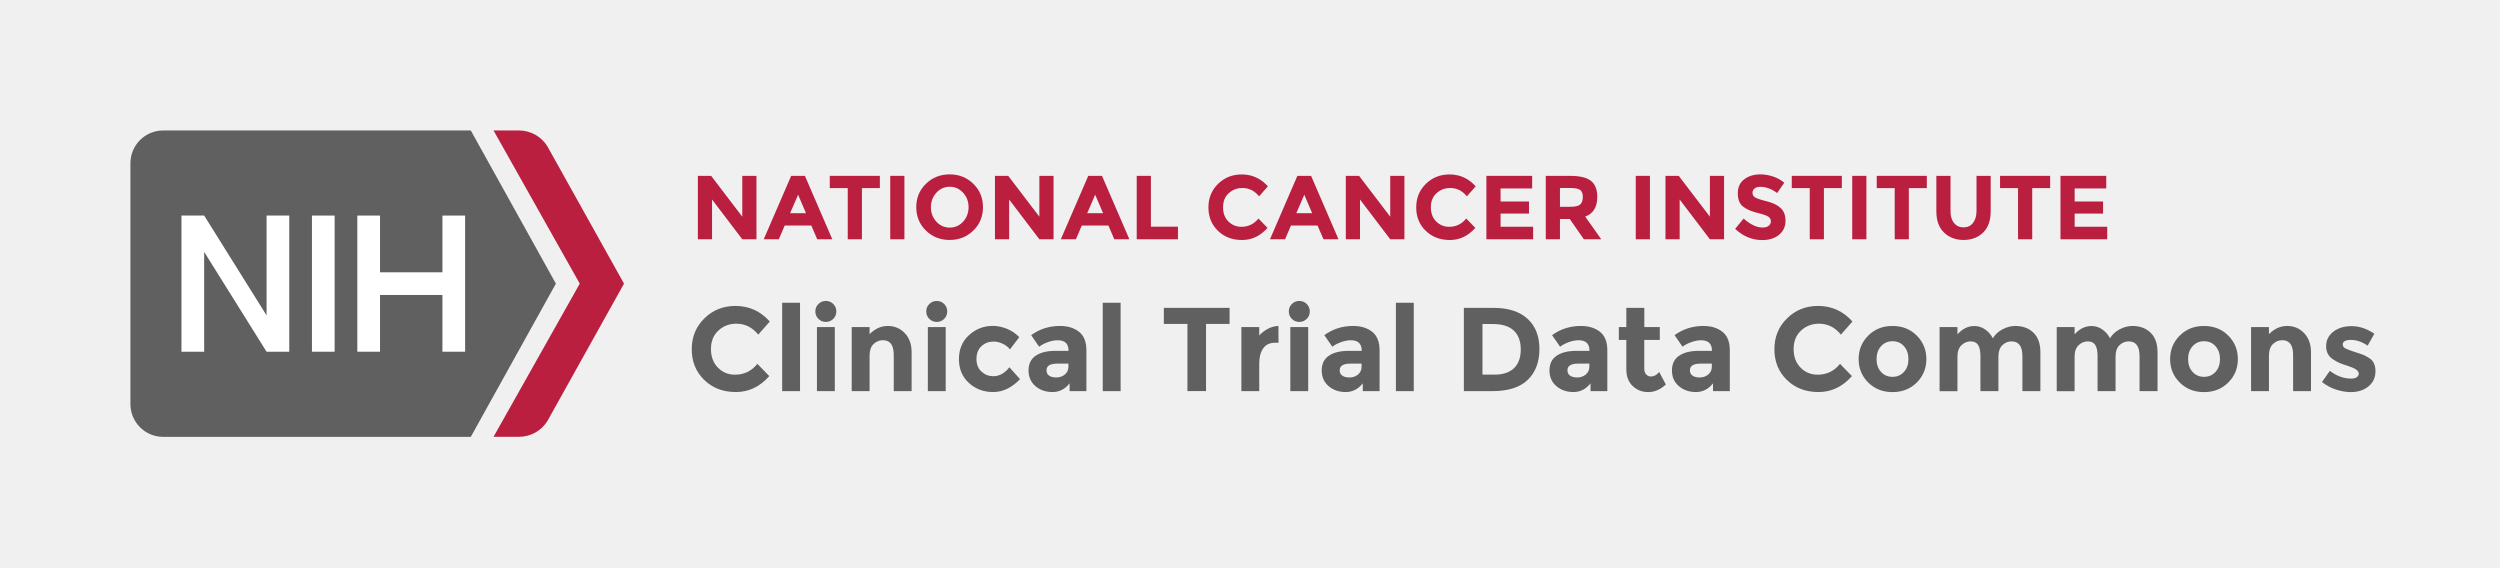
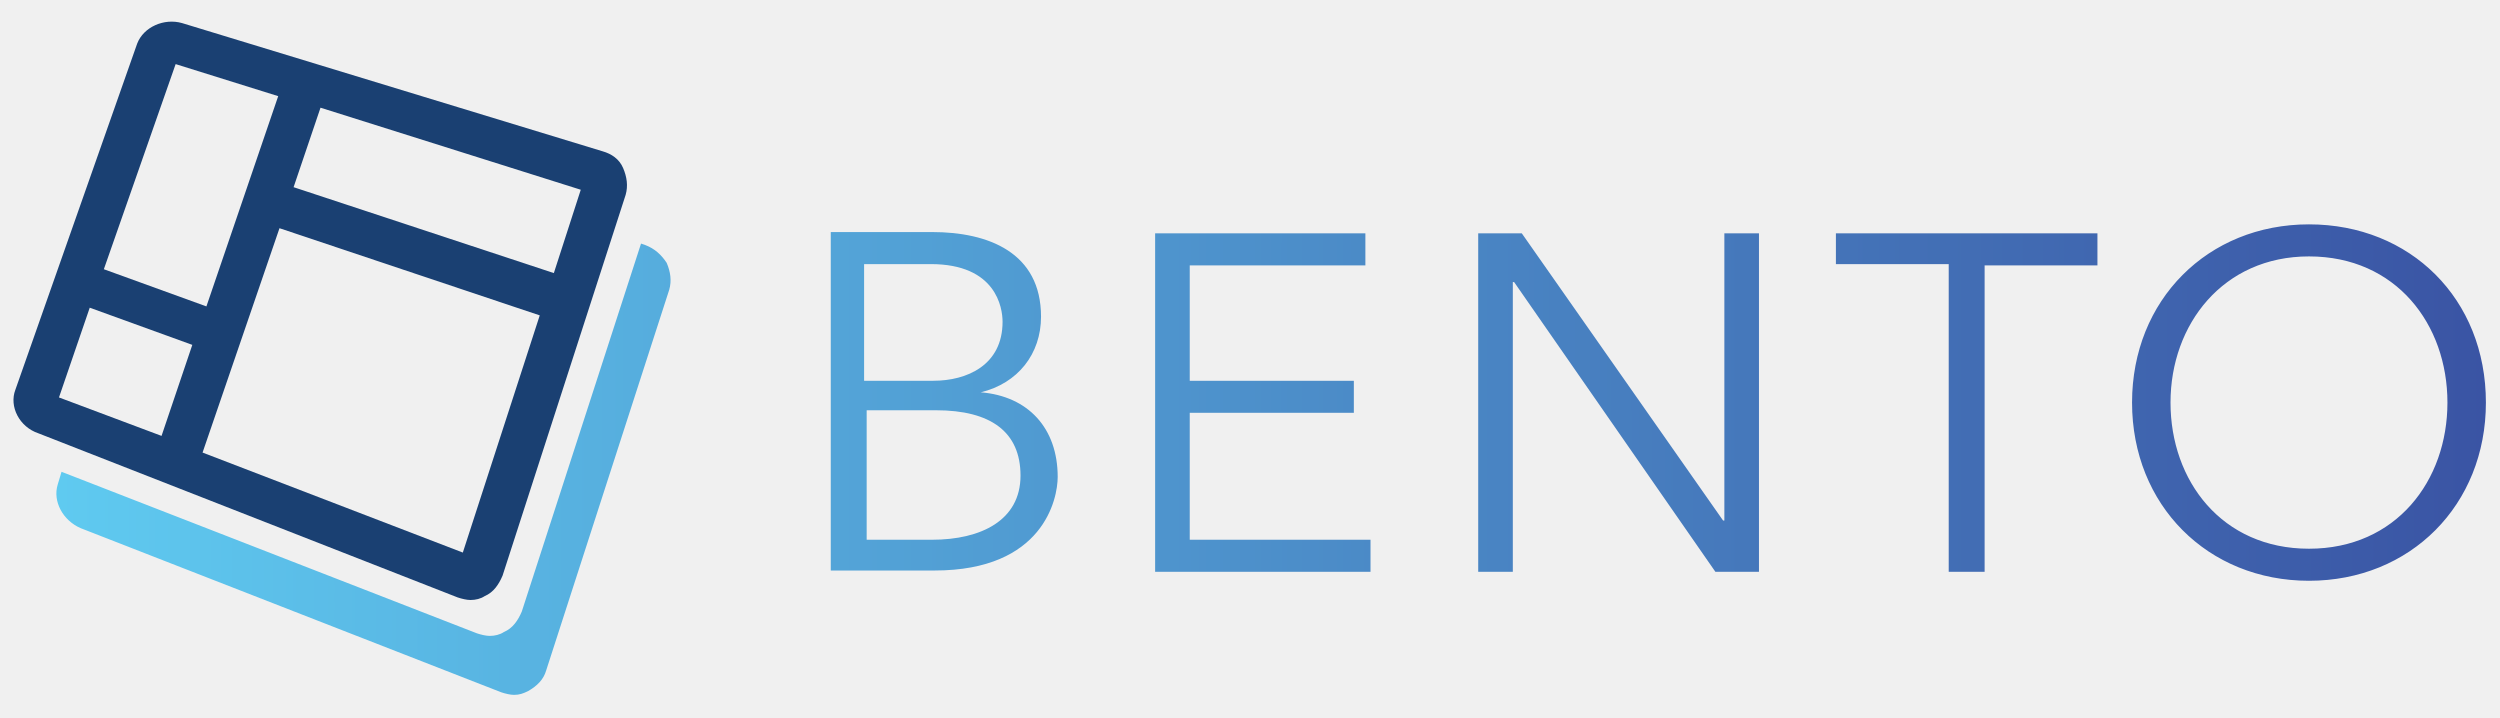
- <svg xmlns="http://www.w3.org/2000/svg" version="1.1" id="Layer_1" x="0px" y="0px" viewBox="0 0 440.7 100" style="enable-background:new 0 0 440.7 100;" xml:space="preserve">
+ <svg xmlns="http://www.w3.org/2000/svg" version="1.1" id="Layer_1" x="0px" y="0px" viewBox="0 0 195 56" style="enable-background:new 0 0 195 56;" xml:space="preserve">
  <style type="text/css">
- 	.st0{fill:#606061;}
- 	.st1{fill:#BA1F40;}
- 	.st2{fill:#FFFFFF;}
- 	.st3{fill:#606060;}
+ 	.st0{fill:#1A4072;}
+ 	.st1{fill:url(#SVGID_1_);}
</style>
-   <g>
-     <g>
-       <path class="st0" d="M97.99,50l-15-27H28.76c-3.19,0-5.77,2.59-5.77,5.79v42.43c0,3.2,2.58,5.79,5.77,5.79h54.23L97.99,50z" />
-       <path class="st1" d="M96.5,25.81C95.44,24.07,93.54,23,91.48,23H87l15.2,27l-15.2,27h4.49c2.06,0,3.96-1.07,5.02-2.81L110,50    L96.5,25.81z" />
-     </g>
-     <g>
-       <rect x="54.99" y="38" class="st2" width="4" height="24" />
-       <polygon class="st2" points="46.99,38 46.99,55.6 35.99,38 31.99,38 31.99,62 35.99,62 35.99,44.4 46.99,62 50.99,62 50.99,38       " />
-       <polygon class="st2" points="77.99,38 77.99,48 66.99,48 66.99,38 62.99,38 62.99,62 66.99,62 66.99,52 77.99,52 77.99,62     81.99,62 81.99,38   " />
-     </g>
-   </g>
-   <g>
-     <path class="st1" d="M130.85,31h2.5v11.18h-2.5l-5.33-7.01v7.01h-2.5V31h2.34l5.49,7.2V31z" />
-     <path class="st1" d="M144.06,42.18l-1.04-2.42h-4.69l-1.04,2.42h-2.66L139.47,31h2.42l4.83,11.18H144.06z M140.69,34.33l-1.41,3.25   h2.8L140.69,34.33z" />
-     <path class="st1" d="M151.94,33.16v9.02h-2.5v-9.02h-3.17V31h8.83v2.16H151.94z" />
-     <path class="st1" d="M156.93,31h2.5v11.18h-2.5V31z" />
-     <path class="st1" d="M171.58,40.64c-1.13,1.1-2.52,1.66-4.18,1.66s-3.05-0.55-4.18-1.66c-1.13-1.1-1.7-2.48-1.7-4.12   c0-1.64,0.57-3.02,1.7-4.12c1.13-1.1,2.52-1.66,4.18-1.66s3.04,0.55,4.18,1.66c1.13,1.1,1.7,2.48,1.7,4.12   C173.28,38.16,172.71,39.54,171.58,40.64z M170.74,36.53c0-1-0.32-1.85-0.96-2.55c-0.64-0.7-1.43-1.06-2.36-1.06   s-1.72,0.35-2.36,1.06c-0.64,0.7-0.96,1.55-0.96,2.55c0,1,0.32,1.85,0.96,2.54c0.64,0.7,1.43,1.05,2.36,1.05s1.72-0.35,2.36-1.05   C170.42,38.37,170.74,37.52,170.74,36.53z" />
-     <path class="st1" d="M183.22,31h2.5v11.18h-2.5l-5.33-7.01v7.01h-2.5V31h2.34l5.49,7.2V31z" />
-     <path class="st1" d="M196.43,42.18l-1.04-2.42h-4.69l-1.04,2.42h-2.66L191.84,31h2.42l4.83,11.18H196.43z M193.06,34.33l-1.41,3.25   h2.8L193.06,34.33z" />
-     <path class="st1" d="M200.38,42.18V31h2.5v8.96h4.77v2.22H200.38z" />
-     <path class="st1" d="M218.83,39.98c1.23,0,2.23-0.49,3.01-1.46l1.6,1.65c-1.27,1.43-2.77,2.14-4.49,2.14s-3.14-0.54-4.26-1.63   c-1.11-1.09-1.67-2.46-1.67-4.12c0-1.66,0.57-3.04,1.7-4.15c1.14-1.11,2.53-1.66,4.17-1.66c1.83,0,3.37,0.7,4.61,2.1l-1.55,1.76   c-0.79-0.98-1.77-1.47-2.94-1.47c-0.94,0-1.74,0.31-2.41,0.92c-0.67,0.61-1,1.44-1,2.48s0.31,1.88,0.94,2.5   C217.17,39.66,217.94,39.98,218.83,39.98z" />
-     <path class="st1" d="M233.3,42.18l-1.04-2.42h-4.69l-1.04,2.42h-2.66L228.7,31h2.42l4.83,11.18H233.3z M229.92,34.33l-1.41,3.25   h2.8L229.92,34.33z" />
-     <path class="st1" d="M245.07,31h2.5v11.18h-2.5l-5.33-7.01v7.01h-2.5V31h2.34l5.49,7.2V31z" />
-     <path class="st1" d="M255.46,39.98c1.23,0,2.23-0.49,3.01-1.46l1.6,1.65c-1.27,1.43-2.77,2.14-4.49,2.14s-3.14-0.54-4.26-1.63   c-1.12-1.09-1.67-2.46-1.67-4.12c0-1.66,0.57-3.04,1.7-4.15c1.14-1.11,2.52-1.66,4.17-1.66c1.83,0,3.37,0.7,4.61,2.1l-1.55,1.76   c-0.79-0.98-1.77-1.47-2.94-1.47c-0.94,0-1.74,0.31-2.41,0.92c-0.67,0.61-1,1.44-1,2.48s0.32,1.88,0.94,2.5   C253.8,39.66,254.56,39.98,255.46,39.98z" />
-     <path class="st1" d="M270.09,31v2.22h-5.57v2.3h5.01v2.13h-5.01v2.32h5.74v2.21h-8.24V31H270.09z" />
-     <path class="st1" d="M281.57,34.71c0,1.79-0.71,2.95-2.13,3.47l2.83,4h-3.07l-2.48-3.57h-1.73v3.57h-2.5V31h4.24   c1.74,0,2.98,0.29,3.72,0.88S281.57,33.41,281.57,34.71z M278.56,36.04c0.31-0.28,0.46-0.72,0.46-1.32s-0.16-1.02-0.48-1.24   s-0.88-0.34-1.68-0.34h-1.87v3.31h1.82C277.67,36.46,278.25,36.32,278.56,36.04z" />
-     <path class="st1" d="M288.35,31h2.5v11.18h-2.5V31z" />
-     <path class="st1" d="M301.42,31h2.5v11.18h-2.5l-5.33-7.01v7.01h-2.5V31h2.34l5.49,7.2V31z" />
-     <path class="st1" d="M309.29,33.23c-0.24,0.2-0.36,0.46-0.36,0.78s0.15,0.58,0.44,0.78c0.29,0.19,0.97,0.42,2.03,0.68   s1.89,0.65,2.47,1.18c0.59,0.52,0.88,1.29,0.88,2.29c0,1-0.38,1.82-1.13,2.44s-1.74,0.94-2.97,0.94c-1.77,0-3.37-0.66-4.78-1.97   l1.49-1.82c1.21,1.06,2.32,1.58,3.34,1.58c0.46,0,0.82-0.1,1.08-0.3c0.26-0.2,0.39-0.46,0.39-0.8s-0.14-0.6-0.42-0.8   s-0.83-0.4-1.65-0.6c-1.3-0.31-2.25-0.71-2.86-1.21s-0.9-1.27-0.9-2.34s0.38-1.88,1.14-2.46c0.76-0.58,1.71-0.86,2.86-0.86   c0.75,0,1.49,0.13,2.24,0.38c0.75,0.26,1.4,0.62,1.95,1.09l-1.26,1.82c-0.97-0.74-1.97-1.1-3.01-1.1   C309.85,32.94,309.53,33.03,309.29,33.23z" />
-     <path class="st1" d="M321.52,33.16v9.02h-2.5v-9.02h-3.17V31h8.83v2.16H321.52z" />
-     <path class="st1" d="M326.51,31h2.5v11.18h-2.5V31z" />
-     <path class="st1" d="M336.49,33.16v9.02H334v-9.02h-3.17V31h8.83v2.16H336.49z" />
-     <path class="st1" d="M344.45,39.3c0.42,0.52,0.98,0.78,1.68,0.78s1.26-0.26,1.67-0.78c0.41-0.52,0.62-1.22,0.62-2.12V31h2.5v6.26   c0,1.62-0.45,2.87-1.34,3.74c-0.9,0.87-2.04,1.3-3.44,1.3c-1.4,0-2.55-0.44-3.45-1.31c-0.9-0.87-1.35-2.12-1.35-3.73V31h2.5v6.18   C343.82,38.07,344.03,38.78,344.45,39.3z" />
-     <path class="st1" d="M358.24,33.16v9.02h-2.5v-9.02h-3.17V31h8.83v2.16H358.24z" />
-     <path class="st1" d="M371.29,31v2.22h-5.57v2.3h5.01v2.13h-5.01v2.32h5.74v2.21h-8.24V31H371.29z" />
-   </g>
-   <g>
-     <path class="st3" d="M129.56,66.05c1.61,0,2.93-0.64,3.95-1.91l2.1,2.16c-1.67,1.88-3.63,2.81-5.89,2.81s-4.12-0.71-5.59-2.14   c-1.46-1.43-2.19-3.23-2.19-5.41s0.75-3.99,2.24-5.45c1.49-1.46,3.31-2.18,5.47-2.18c2.41,0,4.42,0.92,6.05,2.75l-2.04,2.31   c-1.04-1.29-2.32-1.93-3.86-1.93c-1.23,0-2.29,0.4-3.16,1.21c-0.88,0.81-1.31,1.89-1.31,3.26c0,1.36,0.41,2.46,1.24,3.29   S128.39,66.05,129.56,66.05z" />
-     <path class="st3" d="M141.03,68.95h-3.15V53.37h3.15V68.95z" />
-     <path class="st3" d="M144.27,56.21c-0.36-0.36-0.54-0.79-0.54-1.31c0-0.52,0.18-0.96,0.54-1.31c0.36-0.36,0.79-0.54,1.31-0.54   c0.52,0,0.96,0.18,1.31,0.54c0.36,0.36,0.54,0.79,0.54,1.31c0,0.52-0.18,0.96-0.54,1.31c-0.36,0.36-0.79,0.54-1.31,0.54   C145.07,56.75,144.63,56.57,144.27,56.21z M147.16,68.95h-3.15v-11.3h3.15V68.95z" />
-     <path class="st3" d="M153.29,62.65v6.3h-3.15v-11.3h3.15v1.26c0.95-0.97,2.02-1.45,3.21-1.45c1.19,0,2.19,0.42,2.99,1.26   c0.8,0.84,1.21,1.96,1.21,3.36v6.87h-3.15v-6.38c0-1.74-0.64-2.6-1.91-2.6c-0.63,0-1.18,0.23-1.65,0.68   C153.53,61.1,153.29,61.77,153.29,62.65z" />
-     <path class="st3" d="M163.82,56.21c-0.36-0.36-0.54-0.79-0.54-1.31c0-0.52,0.18-0.96,0.54-1.31c0.36-0.36,0.79-0.54,1.31-0.54   c0.52,0,0.96,0.18,1.31,0.54c0.36,0.36,0.54,0.79,0.54,1.31c0,0.52-0.18,0.96-0.54,1.31c-0.36,0.36-0.79,0.54-1.31,0.54   C164.62,56.75,164.18,56.57,163.82,56.21z M166.71,68.95h-3.15v-11.3h3.15V68.95z" />
-     <path class="st3" d="M175.11,66.32c1.05,0,2-0.53,2.83-1.58l1.87,2.1c-1.46,1.51-3.03,2.27-4.73,2.27c-1.69,0-3.12-0.54-4.29-1.61   s-1.75-2.47-1.75-4.2c0-1.73,0.59-3.14,1.77-4.22c1.18-1.08,2.59-1.63,4.21-1.63c0.81,0,1.63,0.17,2.47,0.5   c0.83,0.34,1.56,0.83,2.19,1.49l-1.64,2.14c-0.36-0.43-0.81-0.77-1.33-1.01c-0.53-0.24-1.05-0.36-1.56-0.36   c-0.83,0-1.54,0.27-2.13,0.81s-0.89,1.29-0.89,2.25s0.3,1.7,0.89,2.24S174.31,66.32,175.11,66.32z" />
-     <path class="st3" d="M191.51,68.95h-2.96v-1.37c-0.81,1.02-1.82,1.53-3.01,1.53s-2.2-0.35-3.01-1.04   c-0.81-0.69-1.22-1.62-1.22-2.77s0.42-2.02,1.26-2.59c0.84-0.57,1.99-0.86,3.44-0.86h2.35v-0.06c0-1.2-0.64-1.81-1.91-1.81   c-0.55,0-1.12,0.11-1.73,0.33c-0.61,0.22-1.12,0.49-1.54,0.81l-1.41-2.04c1.48-1.08,3.18-1.62,5.08-1.62   c1.37,0,2.49,0.34,3.36,1.03c0.87,0.69,1.3,1.77,1.3,3.25V68.95z M188.34,64.64V64.1h-1.97c-1.26,0-1.89,0.39-1.89,1.18   c0,0.41,0.15,0.72,0.45,0.93c0.3,0.22,0.73,0.33,1.29,0.33s1.05-0.17,1.48-0.51C188.13,65.67,188.34,65.22,188.34,64.64z" />
-     <path class="st3" d="M197.54,68.95h-3.15V53.37h3.15V68.95z" />
-     <path class="st3" d="M212.6,57.1v11.84h-3.28V57.1h-4.16v-2.83h11.59v2.83H212.6z" />
-     <path class="st3" d="M224.77,60.42c-0.94,0-1.64,0.33-2.1,1s-0.69,1.54-0.69,2.64v4.89h-3.15v-11.3h3.15v1.49   c0.41-0.46,0.91-0.85,1.52-1.18c0.61-0.32,1.23-0.49,1.86-0.5l0.02,2.96H224.77z" />
-     <path class="st3" d="M227.73,56.21c-0.36-0.36-0.54-0.79-0.54-1.31c0-0.52,0.18-0.96,0.54-1.31c0.36-0.36,0.79-0.54,1.31-0.54   c0.52,0,0.96,0.18,1.31,0.54c0.36,0.36,0.54,0.79,0.54,1.31c0,0.52-0.18,0.96-0.54,1.31c-0.36,0.36-0.79,0.54-1.31,0.54   C228.52,56.75,228.08,56.57,227.73,56.21z M230.61,68.95h-3.15v-11.3h3.15V68.95z" />
-     <path class="st3" d="M243.19,68.95h-2.96v-1.37c-0.81,1.02-1.82,1.53-3.01,1.53s-2.2-0.35-3.01-1.04   c-0.81-0.69-1.22-1.62-1.22-2.77s0.42-2.02,1.26-2.59c0.84-0.57,1.99-0.86,3.44-0.86h2.35v-0.06c0-1.2-0.64-1.81-1.91-1.81   c-0.55,0-1.12,0.11-1.73,0.33c-0.61,0.22-1.12,0.49-1.54,0.81l-1.41-2.04c1.48-1.08,3.18-1.62,5.08-1.62   c1.37,0,2.49,0.34,3.36,1.03c0.87,0.69,1.3,1.77,1.3,3.25V68.95z M240.02,64.64V64.1h-1.97c-1.26,0-1.89,0.39-1.89,1.18   c0,0.41,0.15,0.72,0.45,0.93c0.3,0.22,0.73,0.33,1.29,0.33s1.05-0.17,1.48-0.51C239.81,65.67,240.02,65.22,240.02,64.64z" />
-     <path class="st3" d="M249.22,68.95h-3.15V53.37h3.15V68.95z" />
-     <path class="st3" d="M269.27,56.19c1.4,1.28,2.1,3.06,2.1,5.34c0,2.28-0.68,4.09-2.05,5.42s-3.45,2-6.25,2h-5.02V54.27h5.19   C265.86,54.27,267.87,54.91,269.27,56.19z M266.87,64.92c0.8-0.76,1.21-1.85,1.21-3.3c0-1.44-0.4-2.55-1.21-3.33   s-2.04-1.17-3.71-1.17h-1.83v8.92h2.08C264.91,66.05,266.06,65.67,266.87,64.92z" />
-     <path class="st3" d="M283.34,68.95h-2.96v-1.37c-0.81,1.02-1.82,1.53-3.01,1.53s-2.2-0.35-3.01-1.04   c-0.81-0.69-1.22-1.62-1.22-2.77s0.42-2.02,1.26-2.59c0.84-0.57,1.99-0.86,3.44-0.86h2.35v-0.06c0-1.2-0.64-1.81-1.91-1.81   c-0.55,0-1.12,0.11-1.73,0.33c-0.61,0.22-1.12,0.49-1.54,0.81l-1.41-2.04c1.48-1.08,3.18-1.62,5.08-1.62   c1.37,0,2.49,0.34,3.36,1.03c0.87,0.69,1.3,1.77,1.3,3.25V68.95z M280.17,64.64V64.1h-1.97c-1.26,0-1.89,0.39-1.89,1.18   c0,0.41,0.15,0.72,0.45,0.93c0.3,0.22,0.73,0.33,1.29,0.33s1.05-0.17,1.48-0.51C279.96,65.67,280.17,65.22,280.17,64.64z" />
-     <path class="st3" d="M289.85,59.92v5.06c0,0.43,0.11,0.77,0.34,1.02s0.49,0.37,0.8,0.37c0.59,0,1.08-0.27,1.49-0.8l1.18,2.21   c-0.98,0.9-2.01,1.34-3.1,1.34s-2-0.36-2.75-1.07s-1.12-1.69-1.12-2.92v-5.21h-1.32v-2.27h1.32v-3.38h3.17v3.38h2.73v2.27H289.85z" />
-     <path class="st3" d="M304.93,68.95h-2.96v-1.37c-0.81,1.02-1.82,1.53-3.01,1.53s-2.2-0.35-3.01-1.04   c-0.81-0.69-1.22-1.62-1.22-2.77s0.42-2.02,1.26-2.59c0.84-0.57,1.99-0.86,3.44-0.86h2.35v-0.06c0-1.2-0.64-1.81-1.91-1.81   c-0.55,0-1.12,0.11-1.73,0.33c-0.61,0.22-1.12,0.49-1.54,0.81l-1.41-2.04c1.48-1.08,3.18-1.62,5.08-1.62   c1.37,0,2.49,0.34,3.36,1.03c0.87,0.69,1.3,1.77,1.3,3.25V68.95z M301.76,64.64V64.1h-1.97c-1.26,0-1.89,0.39-1.89,1.18   c0,0.41,0.15,0.72,0.45,0.93c0.3,0.22,0.73,0.33,1.29,0.33s1.05-0.17,1.48-0.51C301.55,65.67,301.76,65.22,301.76,64.64z" />
-     <path class="st3" d="M320.41,66.05c1.61,0,2.93-0.64,3.95-1.91l2.1,2.16c-1.67,1.88-3.63,2.81-5.89,2.81s-4.12-0.71-5.59-2.14   c-1.46-1.43-2.19-3.23-2.19-5.41s0.75-3.99,2.24-5.45c1.49-1.46,3.31-2.18,5.47-2.18c2.41,0,4.42,0.92,6.05,2.75l-2.04,2.31   c-1.04-1.29-2.32-1.93-3.86-1.93c-1.23,0-2.29,0.4-3.16,1.21c-0.88,0.81-1.31,1.89-1.31,3.26c0,1.36,0.41,2.46,1.24,3.29   S319.23,66.05,320.41,66.05z" />
-     <path class="st3" d="M339.58,63.3c0,1.64-0.57,3.02-1.7,4.14s-2.56,1.68-4.27,1.68s-3.14-0.56-4.27-1.68s-1.7-2.5-1.7-4.14   c0-1.64,0.57-3.02,1.7-4.15s2.56-1.69,4.27-1.69s3.14,0.56,4.27,1.69S339.58,61.66,339.58,63.3z M330.8,63.3   c0,0.92,0.26,1.68,0.79,2.26c0.52,0.58,1.2,0.87,2.02,0.87s1.49-0.29,2.02-0.87c0.53-0.58,0.79-1.33,0.79-2.26   c0-0.92-0.26-1.68-0.79-2.27c-0.52-0.59-1.2-0.88-2.02-0.88s-1.49,0.29-2.02,0.88C331.06,61.62,330.8,62.37,330.8,63.3z" />
-     <path class="st3" d="M352.28,62.86v6.09h-3.17v-6.17c0-0.9-0.14-1.55-0.41-1.97c-0.27-0.42-0.71-0.63-1.32-0.63   c-0.61,0-1.15,0.23-1.62,0.68c-0.47,0.46-0.7,1.12-0.7,2.01v6.09h-3.15v-11.3h3.15v1.28c0.87-0.98,1.86-1.47,2.98-1.47   c0.71,0,1.36,0.21,1.94,0.63s1.02,0.93,1.31,1.53c0.43-0.69,1.02-1.22,1.75-1.6c0.73-0.38,1.47-0.57,2.21-0.57   c1.33,0,2.4,0.4,3.21,1.19c0.81,0.79,1.22,1.94,1.22,3.43v6.87h-3.17v-6.17c0-1.74-0.64-2.6-1.91-2.6c-0.63,0-1.18,0.23-1.64,0.68   C352.52,61.31,352.28,61.98,352.28,62.86z" />
-     <path class="st3" d="M372.93,62.86v6.09h-3.17v-6.17c0-0.9-0.14-1.55-0.41-1.97c-0.27-0.42-0.71-0.63-1.32-0.63   c-0.61,0-1.15,0.23-1.62,0.68c-0.47,0.46-0.7,1.12-0.7,2.01v6.09h-3.15v-11.3h3.15v1.28c0.87-0.98,1.86-1.47,2.98-1.47   c0.71,0,1.36,0.21,1.94,0.63s1.02,0.93,1.31,1.53c0.43-0.69,1.02-1.22,1.75-1.6c0.73-0.38,1.47-0.57,2.21-0.57   c1.33,0,2.4,0.4,3.21,1.19c0.81,0.79,1.22,1.94,1.22,3.43v6.87h-3.17v-6.17c0-1.74-0.64-2.6-1.91-2.6c-0.63,0-1.18,0.23-1.64,0.68   C373.16,61.31,372.93,61.98,372.93,62.86z" />
-     <path class="st3" d="M394.49,63.3c0,1.64-0.57,3.02-1.7,4.14s-2.56,1.68-4.27,1.68s-3.14-0.56-4.27-1.68s-1.7-2.5-1.7-4.14   c0-1.64,0.57-3.02,1.7-4.15s2.56-1.69,4.27-1.69s3.14,0.56,4.27,1.69S394.49,61.66,394.49,63.3z M385.72,63.3   c0,0.92,0.26,1.68,0.79,2.26c0.52,0.58,1.2,0.87,2.02,0.87s1.49-0.29,2.02-0.87c0.53-0.58,0.79-1.33,0.79-2.26   c0-0.92-0.26-1.68-0.79-2.27c-0.52-0.59-1.2-0.88-2.02-0.88s-1.49,0.29-2.02,0.88C385.98,61.62,385.72,62.37,385.72,63.3z" />
-     <path class="st3" d="M399.97,62.65v6.3h-3.15v-11.3h3.15v1.26c0.95-0.97,2.02-1.45,3.21-1.45c1.19,0,2.19,0.42,2.99,1.26   c0.8,0.84,1.21,1.96,1.21,3.36v6.87h-3.15v-6.38c0-1.74-0.64-2.6-1.91-2.6c-0.63,0-1.18,0.23-1.65,0.68   C400.21,61.1,399.97,61.77,399.97,62.65z" />
-     <path class="st3" d="M418.75,65.43c0,1.11-0.41,2.01-1.23,2.68s-1.86,1.01-3.12,1.01c-0.84,0-1.72-0.15-2.62-0.45   c-0.91-0.3-1.73-0.75-2.46-1.33l1.39-1.97c1.18,0.91,2.43,1.37,3.76,1.37c0.41,0,0.73-0.08,0.97-0.24   c0.24-0.16,0.36-0.37,0.36-0.64c0-0.27-0.17-0.51-0.49-0.73s-0.8-0.43-1.43-0.63s-1.1-0.36-1.43-0.5s-0.7-0.34-1.12-0.61   c-0.85-0.53-1.28-1.32-1.28-2.36s0.42-1.89,1.26-2.55c0.84-0.66,1.92-0.99,3.25-0.99s2.66,0.45,3.99,1.34l-1.18,2.1   c-0.98-0.67-1.96-1.01-2.93-1.01c-0.97,0-1.46,0.27-1.46,0.8c0,0.29,0.15,0.53,0.46,0.69c0.31,0.17,0.82,0.36,1.53,0.59   s1.22,0.4,1.52,0.51s0.66,0.3,1.08,0.56C418.36,63.52,418.75,64.32,418.75,65.43z" />
-   </g>
+   <path class="st0" d="M48.6,13.1c-0.3-0.7-0.9-1.1-1.6-1.3l-32.8-10c-1.4-0.4-3,0.3-3.5,1.6l-9.5,27c-0.5,1.3,0.3,2.9,1.8,3.4  l32.7,12.8c0.3,0.1,0.7,0.2,1,0.2c0.4,0,0.8-0.1,1.1-0.3c0.7-0.3,1.1-0.9,1.4-1.6l9.6-29.7C49,14.5,48.9,13.8,48.6,13.1z M45.3,14.8  l-2.1,6.5l-20.3-6.7L25,8.4L45.3,14.8z M42.1,24.6l-6,18.5l-20.3-7.8l6-17.5L42.1,24.6z M8.1,21L13.7,5l8,2.5l-5.6,16.4L8.1,21z   M15,26.9L12.6,34l-8-3L7,24L15,26.9z" />
+   <linearGradient id="SVGID_1_" gradientUnits="userSpaceOnUse" x1="4.407" y1="35.799" x2="193.898" y2="35.799">
+     <stop offset="0" style="stop-color:#5FCAF0" />
+     <stop offset="1" style="stop-color:#3A54A4" />
+   </linearGradient>
+   <path class="st1" d="M76.5,30.6L76.5,30.6c2.9-0.7,4.7-3,4.7-5.9c0-5-4.1-6.6-8.5-6.6h-7.9v26.4h8.1c8.5,0,9.6-5.6,9.6-7.3  C82.5,33.4,80.2,30.9,76.5,30.6z M67.5,20.6h5.1c5.1,0,5.6,3.4,5.6,4.5c0,3.4-2.8,4.6-5.4,4.6h-5.4V20.6z M72.7,42.1h-5.1V32H73  c4.3,0,6.6,1.7,6.6,5.1C79.6,40.6,76.5,42.1,72.7,42.1z M180.1,17.5c-7.9,0-13.8,5.9-13.8,13.9c0,8,5.9,13.9,13.8,13.9  c7.9,0,13.8-5.9,13.8-13.9C193.9,23.3,188,17.5,180.1,17.5z M180.1,42.8c-6.8,0-10.8-5.3-10.8-11.4s4.1-11.4,10.8-11.4  c6.8,0,10.8,5.3,10.8,11.4S186.9,42.8,180.1,42.8z M143.2,18.2h20.4v2.5h-8.8v23.9H152V20.6h-8.8V18.2z M92.8,42.1h14.1v2.5H90.1  V18.2h16.4v2.5H92.8v9h12.8v2.5H92.8V42.1z M134.5,18.2h2.7v26.4h-3.4L118.1,22H118v22.6h-2.7V18.2h3.4l15.7,22.4h0.1V18.2z   M52,20.5c0.3,0.7,0.4,1.4,0.2,2.1l-9.6,29.7c-0.2,0.7-0.7,1.2-1.4,1.6c-0.4,0.2-0.7,0.3-1.1,0.3c-0.3,0-0.7-0.1-1-0.2L6.3,41.2  c-1.4-0.6-2.2-2.1-1.8-3.4l0.3-1l32.4,12.6c0.3,0.1,0.7,0.2,1,0.2c0.4,0,0.8-0.1,1.1-0.3c0.7-0.3,1.1-0.9,1.4-1.6l9.3-28.7l0.3,0.1  C51.1,19.4,51.6,19.9,52,20.5z" />
</svg>
